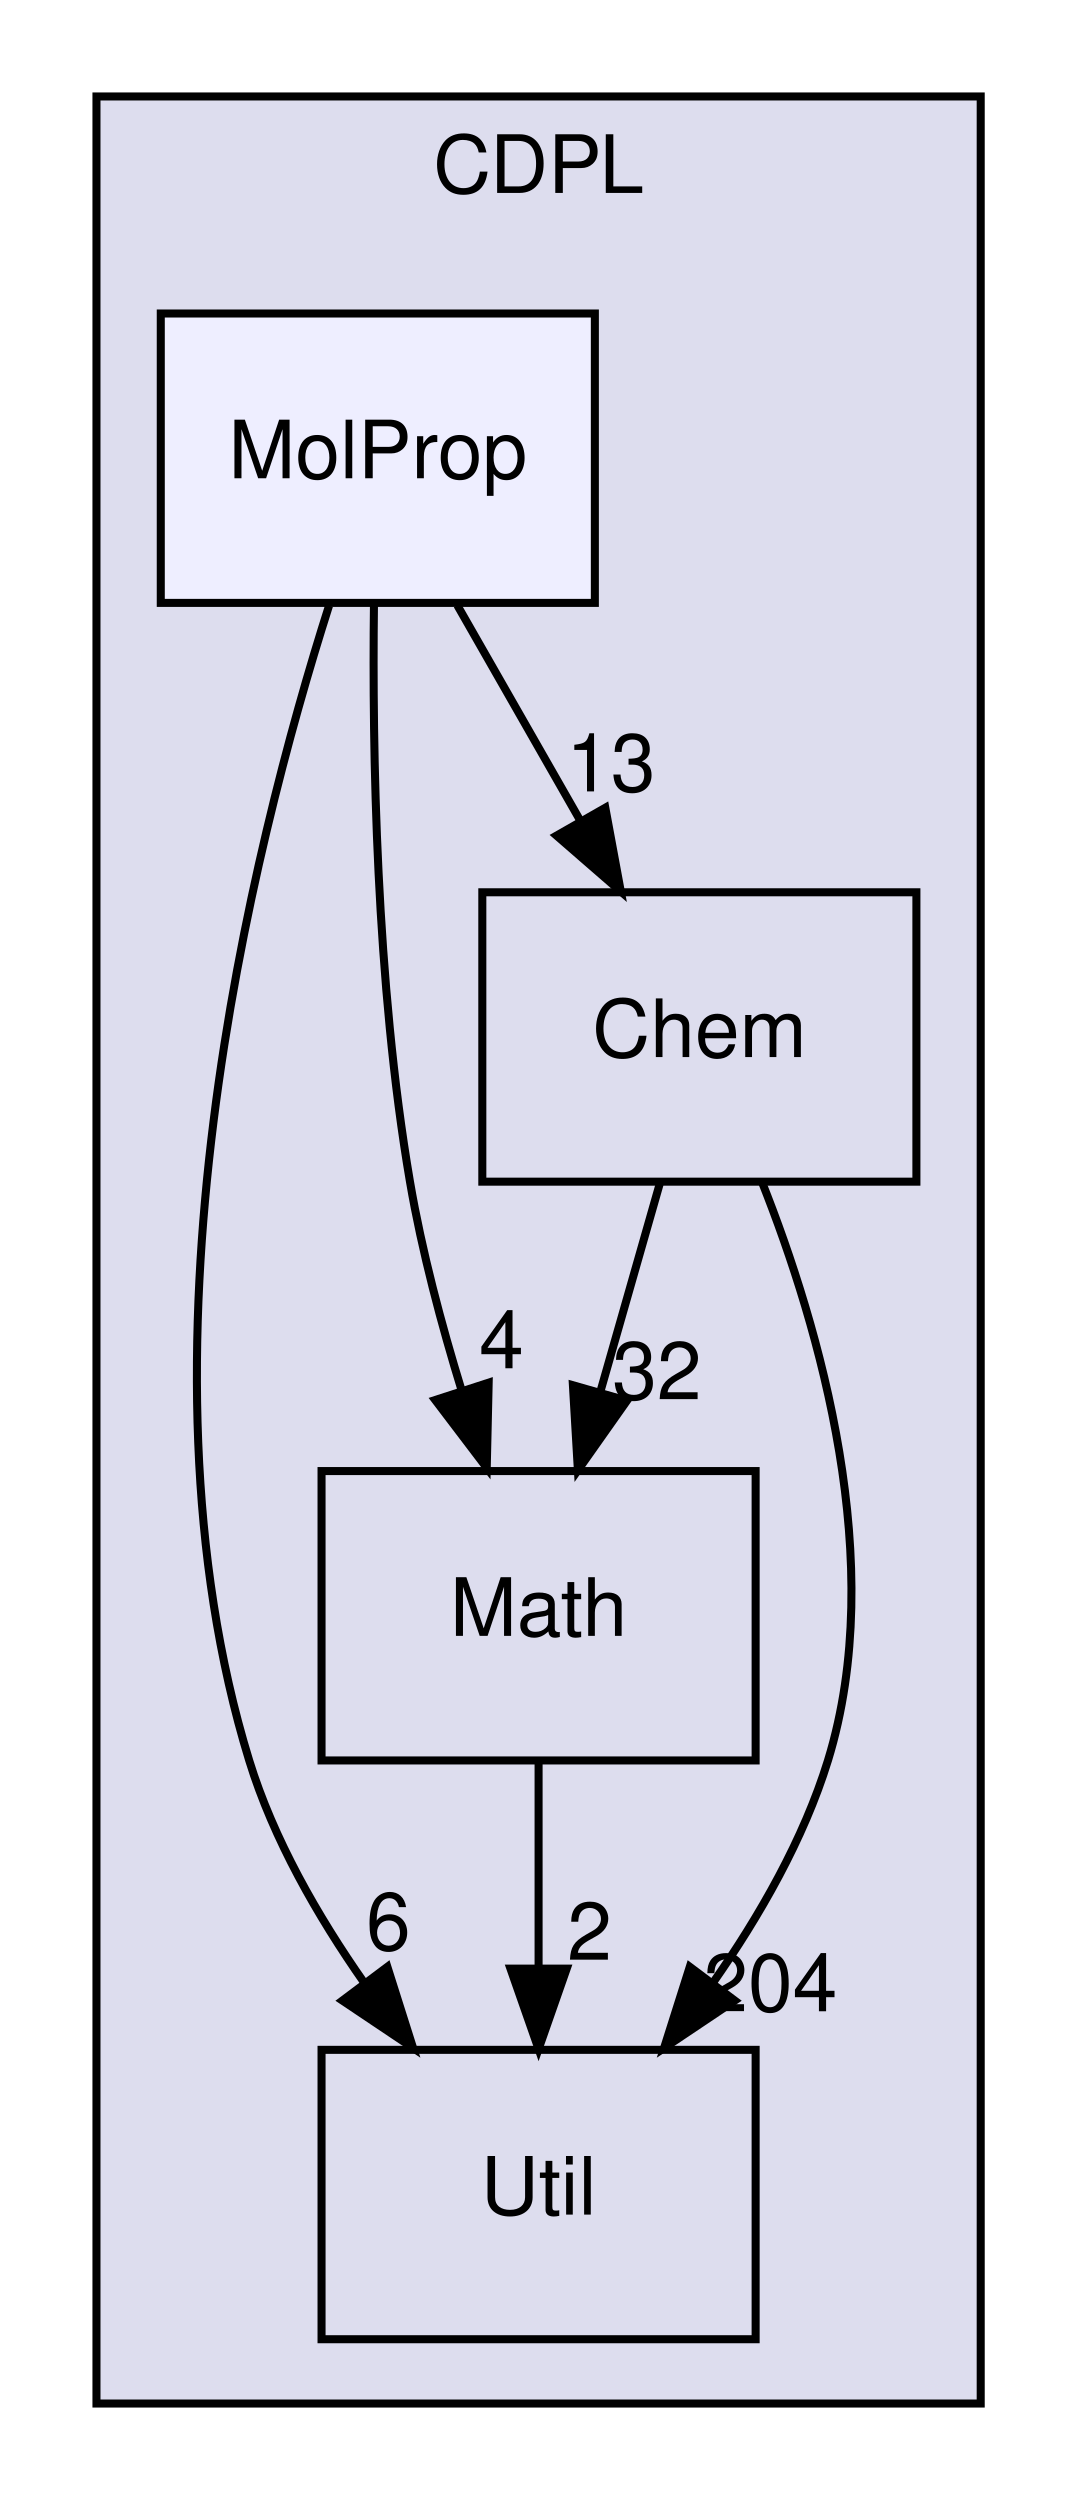
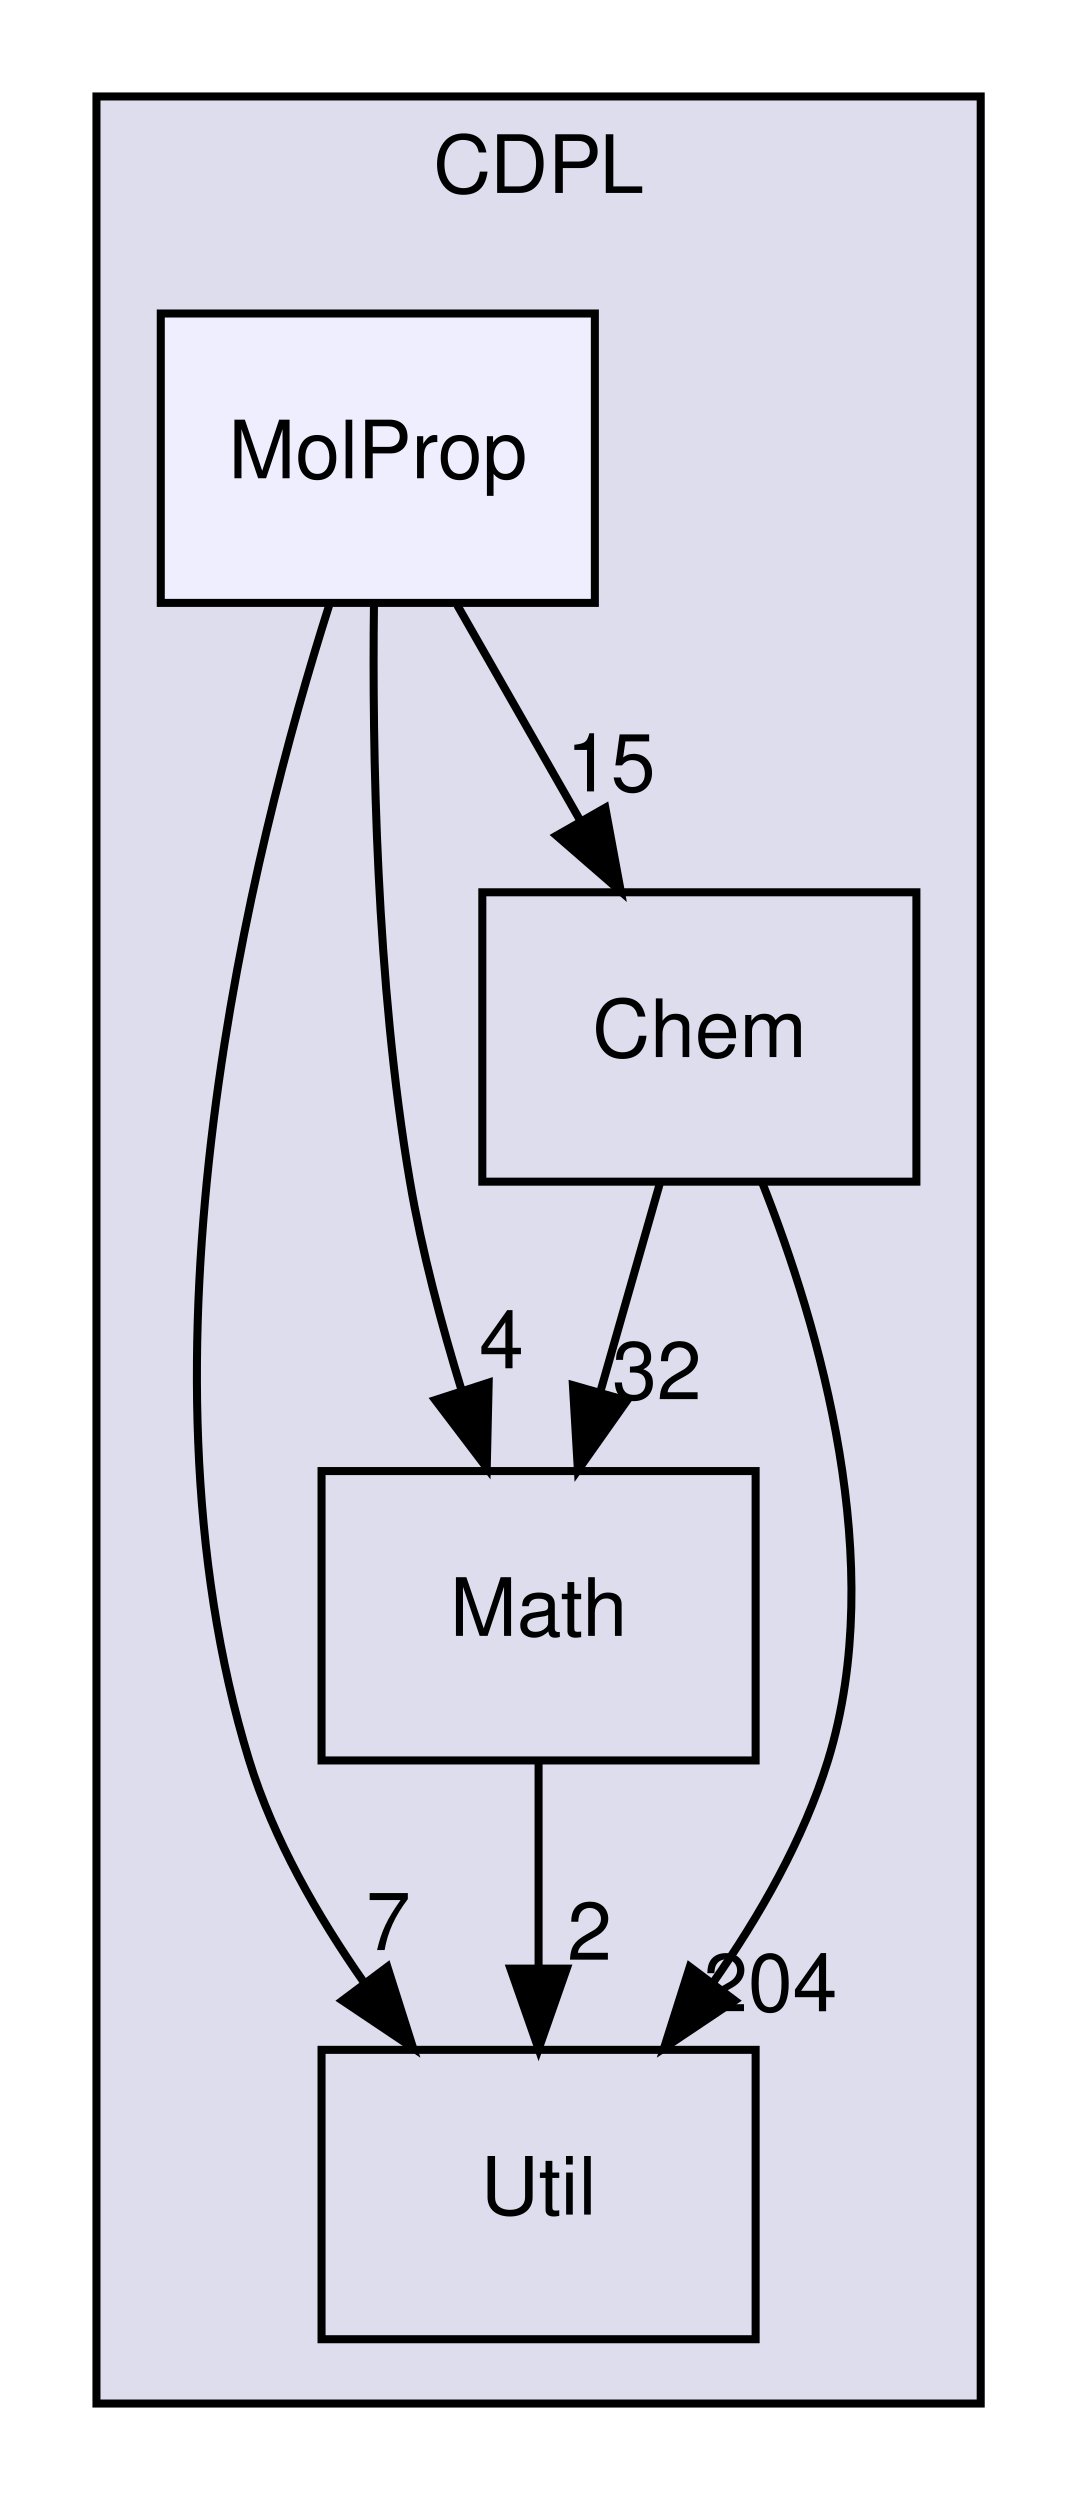
<svg xmlns="http://www.w3.org/2000/svg" xmlns:xlink="http://www.w3.org/1999/xlink" width="134pt" height="311pt" viewBox="0.00 0.00 134.00 311.00">
  <g id="graph0" class="graph" transform="scale(1 1) rotate(0) translate(4 307)">
    <g id="clust1" class="cluster">
      <g id="a_clust1">
        <a xlink:href="dir_13e5b888d4d8e2bc4637fdf598186b4c.html" target="_top" xlink:title="CDPL">
          <polygon fill="#ddddee" stroke="black" points="8,-8 8,-295 118,-295 118,-8 8,-8" />
          <text text-anchor="middle" x="63" y="-283" font-family="Helvetica" font-size="10.00">CDPL</text>
        </a>
      </g>
    </g>
    <g id="node1" class="node">
      <g id="a_node1">
        <a xlink:href="dir_239469eeca6d3c1a97f8d4fbb99adcb8.html" target="_top" xlink:title="Util">
          <polygon fill="none" stroke="black" points="90,-52 36,-52 36,-16 90,-16 90,-52" />
          <text text-anchor="middle" x="63" y="-31.5" font-family="Helvetica" font-size="10.00">Util</text>
        </a>
      </g>
    </g>
    <g id="node2" class="node">
      <g id="a_node2">
        <a xlink:href="dir_76ec631f4004f297aa98c89994166e73.html" target="_top" xlink:title="Math">
          <polygon fill="none" stroke="black" points="90,-124 36,-124 36,-88 90,-88 90,-124" />
          <text text-anchor="middle" x="63" y="-103.5" font-family="Helvetica" font-size="10.00">Math</text>
        </a>
      </g>
    </g>
    <g id="edge1" class="edge">
      <path fill="none" stroke="black" d="M63,-87.7C63,-79.98 63,-70.71 63,-62.11" />
      <polygon fill="black" stroke="black" points="66.5,-62.1 63,-52.1 59.5,-62.1 66.5,-62.1" />
      <g id="a_edge1-headlabel">
        <a xlink:href="dir_000001_000014.html" target="_top" xlink:title="2">
          <text text-anchor="middle" x="69.34" y="-63.2" font-family="Helvetica" font-size="10.00">2</text>
        </a>
      </g>
    </g>
    <g id="node3" class="node">
      <g id="a_node3">
        <a xlink:href="dir_a73e1d15e6da56bea42fb33a94074c1c.html" target="_top" xlink:title="Chem">
          <polygon fill="none" stroke="black" points="110,-196 56,-196 56,-160 110,-160 110,-196" />
          <text text-anchor="middle" x="83" y="-175.5" font-family="Helvetica" font-size="10.00">Chem</text>
        </a>
      </g>
    </g>
    <g id="edge5" class="edge">
      <path fill="none" stroke="black" d="M90.78,-159.98C97.98,-141.85 106.52,-112.46 99,-88 95.99,-78.22 90.49,-68.62 84.68,-60.33" />
      <polygon fill="black" stroke="black" points="87.41,-58.13 78.61,-52.23 81.81,-62.33 87.41,-58.13" />
      <g id="a_edge5-headlabel">
        <a xlink:href="dir_000004_000014.html" target="_top" xlink:title="204">
          <text text-anchor="middle" x="91.83" y="-56.8" font-family="Helvetica" font-size="10.00">204</text>
        </a>
      </g>
    </g>
    <g id="edge6" class="edge">
      <path fill="none" stroke="black" d="M78.06,-159.7C75.83,-151.9 73.15,-142.51 70.67,-133.83" />
      <polygon fill="black" stroke="black" points="74,-132.76 67.89,-124.1 67.27,-134.68 74,-132.76" />
      <g id="a_edge6-headlabel">
        <a xlink:href="dir_000004_000001.html" target="_top" xlink:title="32">
          <text text-anchor="middle" x="77.72" y="-132.93" font-family="Helvetica" font-size="10.00">32</text>
        </a>
      </g>
    </g>
    <g id="node4" class="node">
      <g id="a_node4">
        <a xlink:href="dir_4a34af1b017a5e41c49da01e4d581da2.html" target="_top" xlink:title="MolProp">
          <polygon fill="#eeeeff" stroke="black" points="70,-268 16,-268 16,-232 70,-232 70,-268" />
          <text text-anchor="middle" x="43" y="-247.5" font-family="Helvetica" font-size="10.00">MolProp</text>
        </a>
      </g>
    </g>
    <g id="edge2" class="edge">
      <path fill="none" stroke="black" d="M36.93,-231.64C27.38,-201.64 11.48,-138.47 27,-88 30.01,-78.22 35.51,-68.62 41.32,-60.33" />
      <polygon fill="black" stroke="black" points="44.19,-62.33 47.39,-52.23 38.59,-58.13 44.19,-62.33" />
      <g id="a_edge2-headlabel">
-         <a xlink:href="dir_000012_000014.html" target="_top" xlink:title="6">
-           <text text-anchor="middle" x="44.31" y="-64.41" font-family="Helvetica" font-size="10.00">6</text>
+         <a xlink:href="dir_000012_000014.html" target="_top" xlink:title="7">
+           <text text-anchor="middle" x="44.31" y="-64.41" font-family="Helvetica" font-size="10.00">7</text>
        </a>
      </g>
    </g>
    <g id="edge3" class="edge">
      <path fill="none" stroke="black" d="M42.52,-231.8C42.3,-213.78 42.78,-184.7 47,-160 48.47,-151.38 50.92,-142.19 53.46,-133.93" />
      <polygon fill="black" stroke="black" points="56.79,-135 56.55,-124.4 50.14,-132.84 56.79,-135" />
      <g id="a_edge3-headlabel">
        <a xlink:href="dir_000012_000001.html" target="_top" xlink:title="4">
          <text text-anchor="middle" x="58.38" y="-136.79" font-family="Helvetica" font-size="10.00">4</text>
        </a>
      </g>
    </g>
    <g id="edge4" class="edge">
      <path fill="none" stroke="black" d="M52.89,-231.7C57.49,-223.64 63.06,-213.89 68.15,-204.98" />
      <polygon fill="black" stroke="black" points="71.3,-206.52 73.23,-196.1 65.23,-203.05 71.3,-206.52" />
      <g id="a_edge4-headlabel">
-         <a xlink:href="dir_000012_000004.html" target="_top" xlink:title="13">
-           <text text-anchor="middle" x="71.99" y="-208.55" font-family="Helvetica" font-size="10.00">13</text>
+         <a xlink:href="dir_000012_000004.html" target="_top" xlink:title="15">
+           <text text-anchor="middle" x="71.99" y="-208.55" font-family="Helvetica" font-size="10.00">15</text>
        </a>
      </g>
    </g>
  </g>
</svg>
